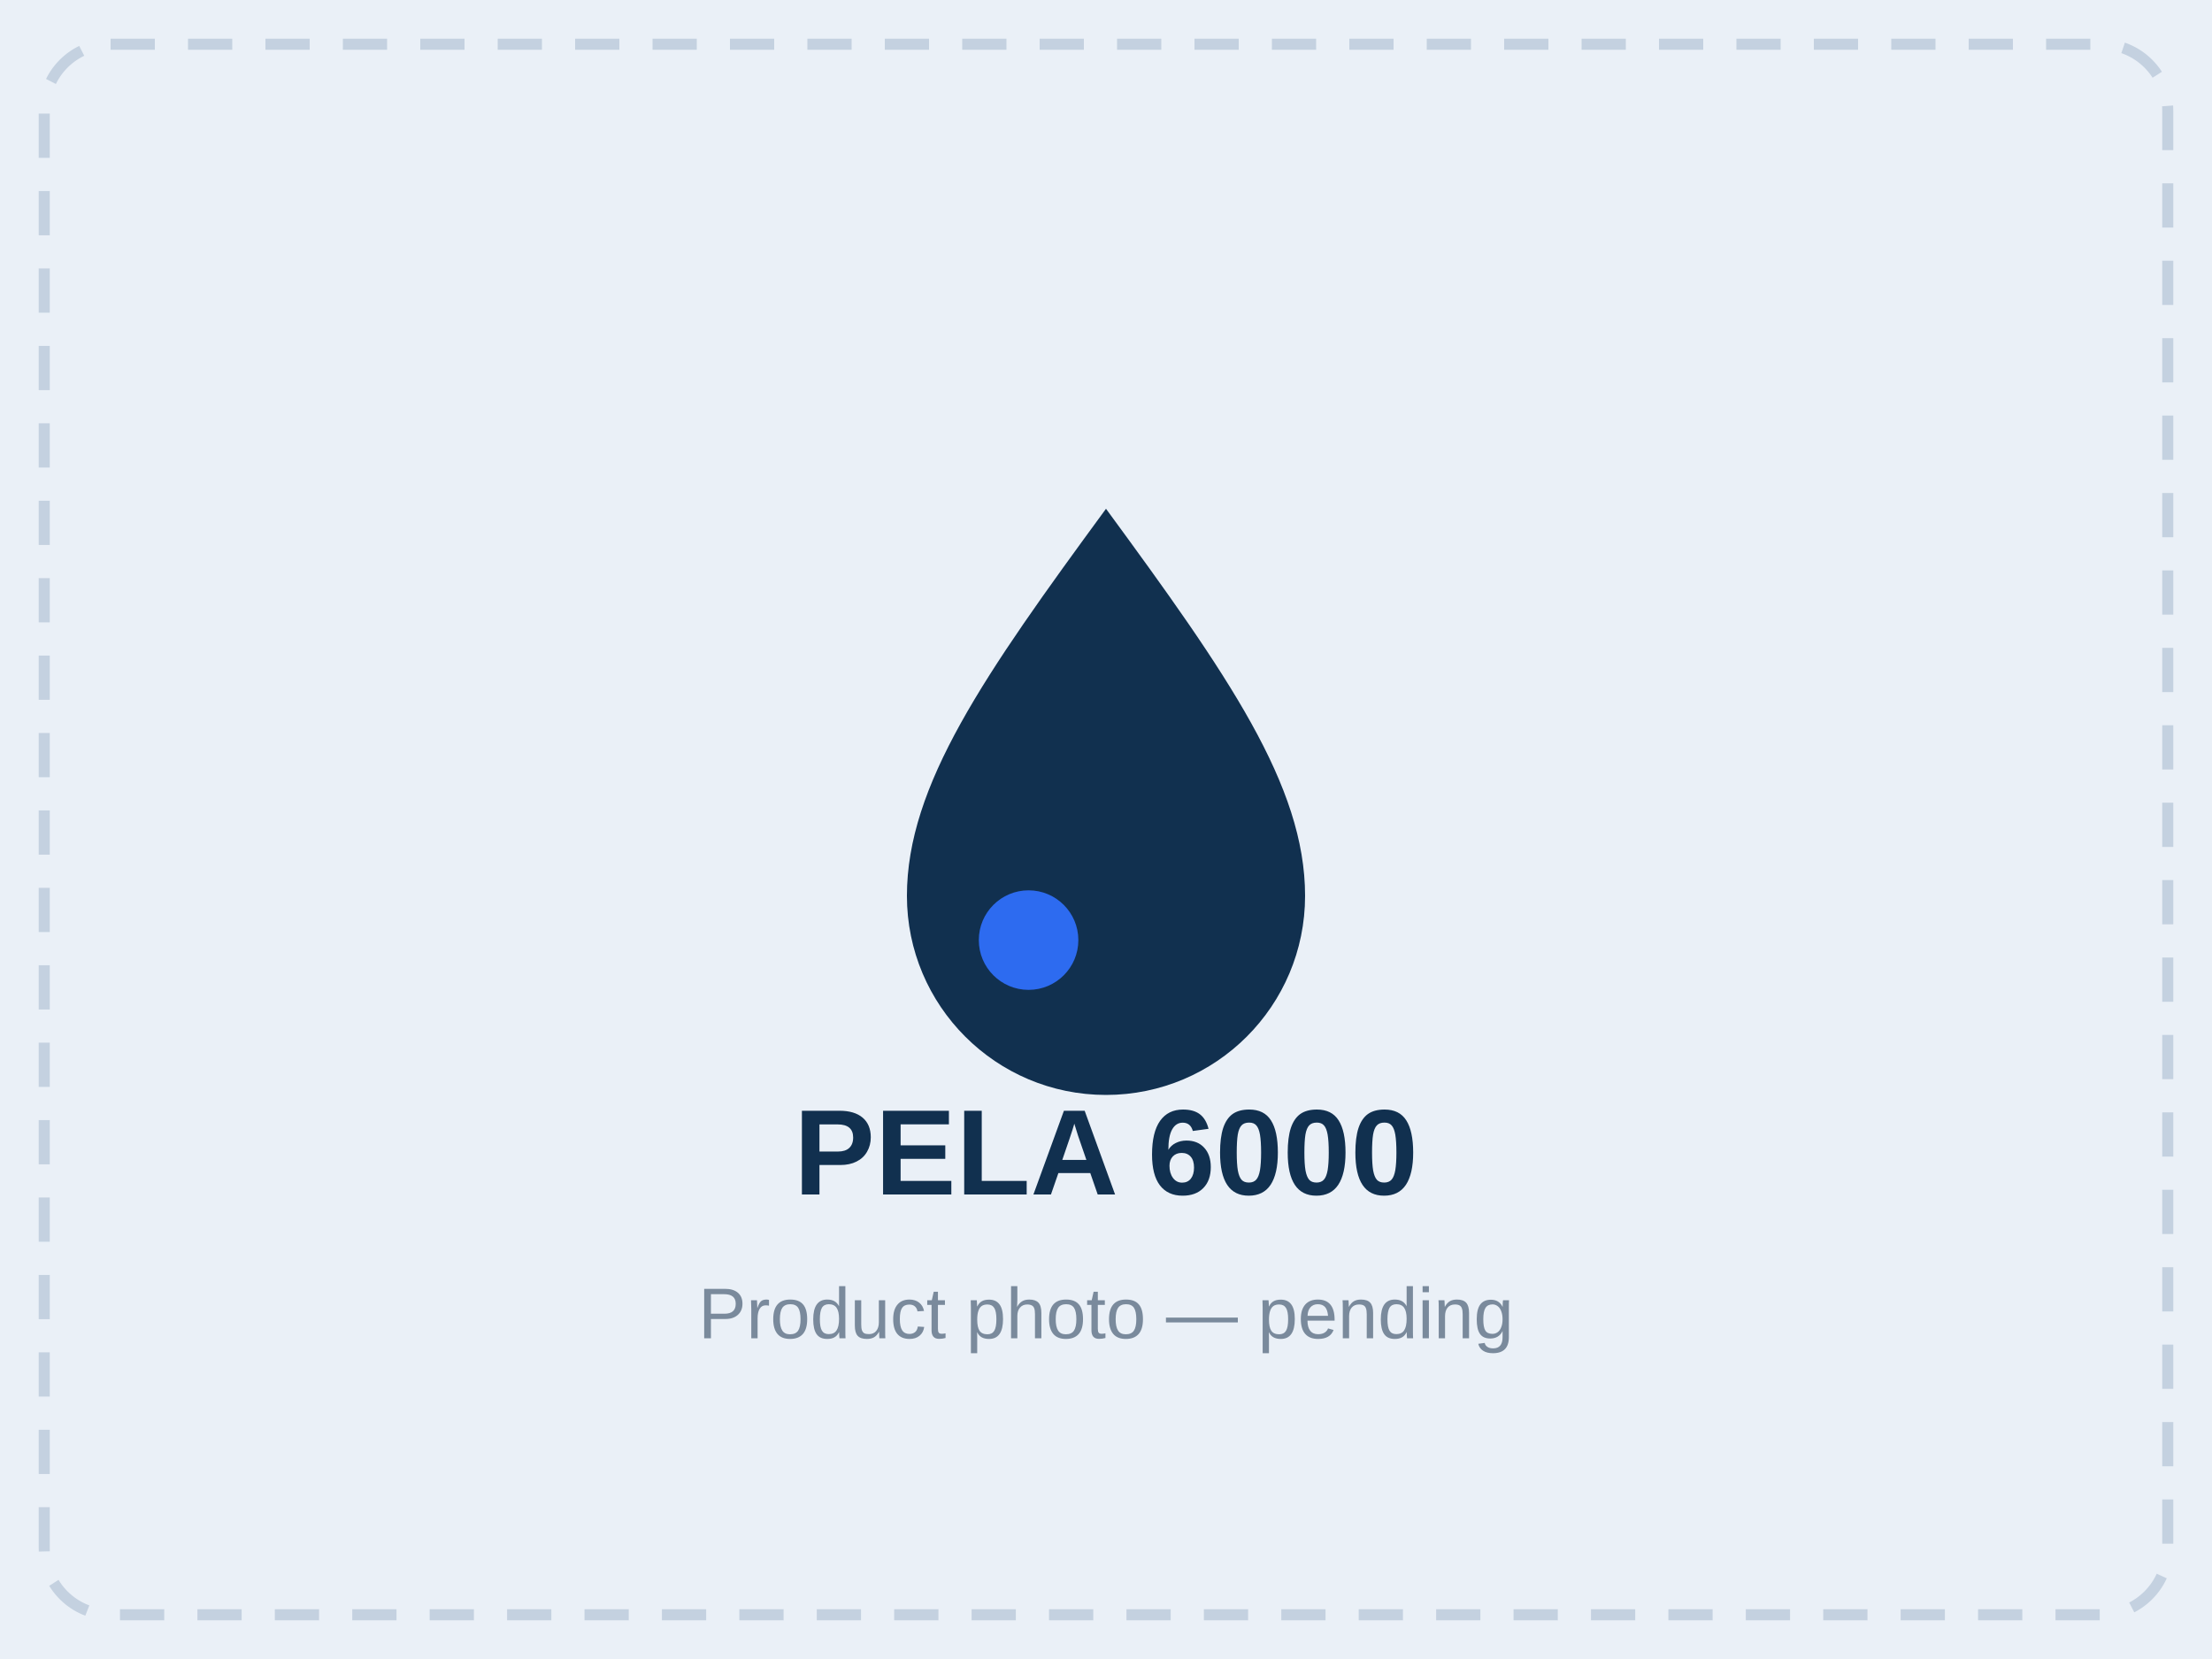
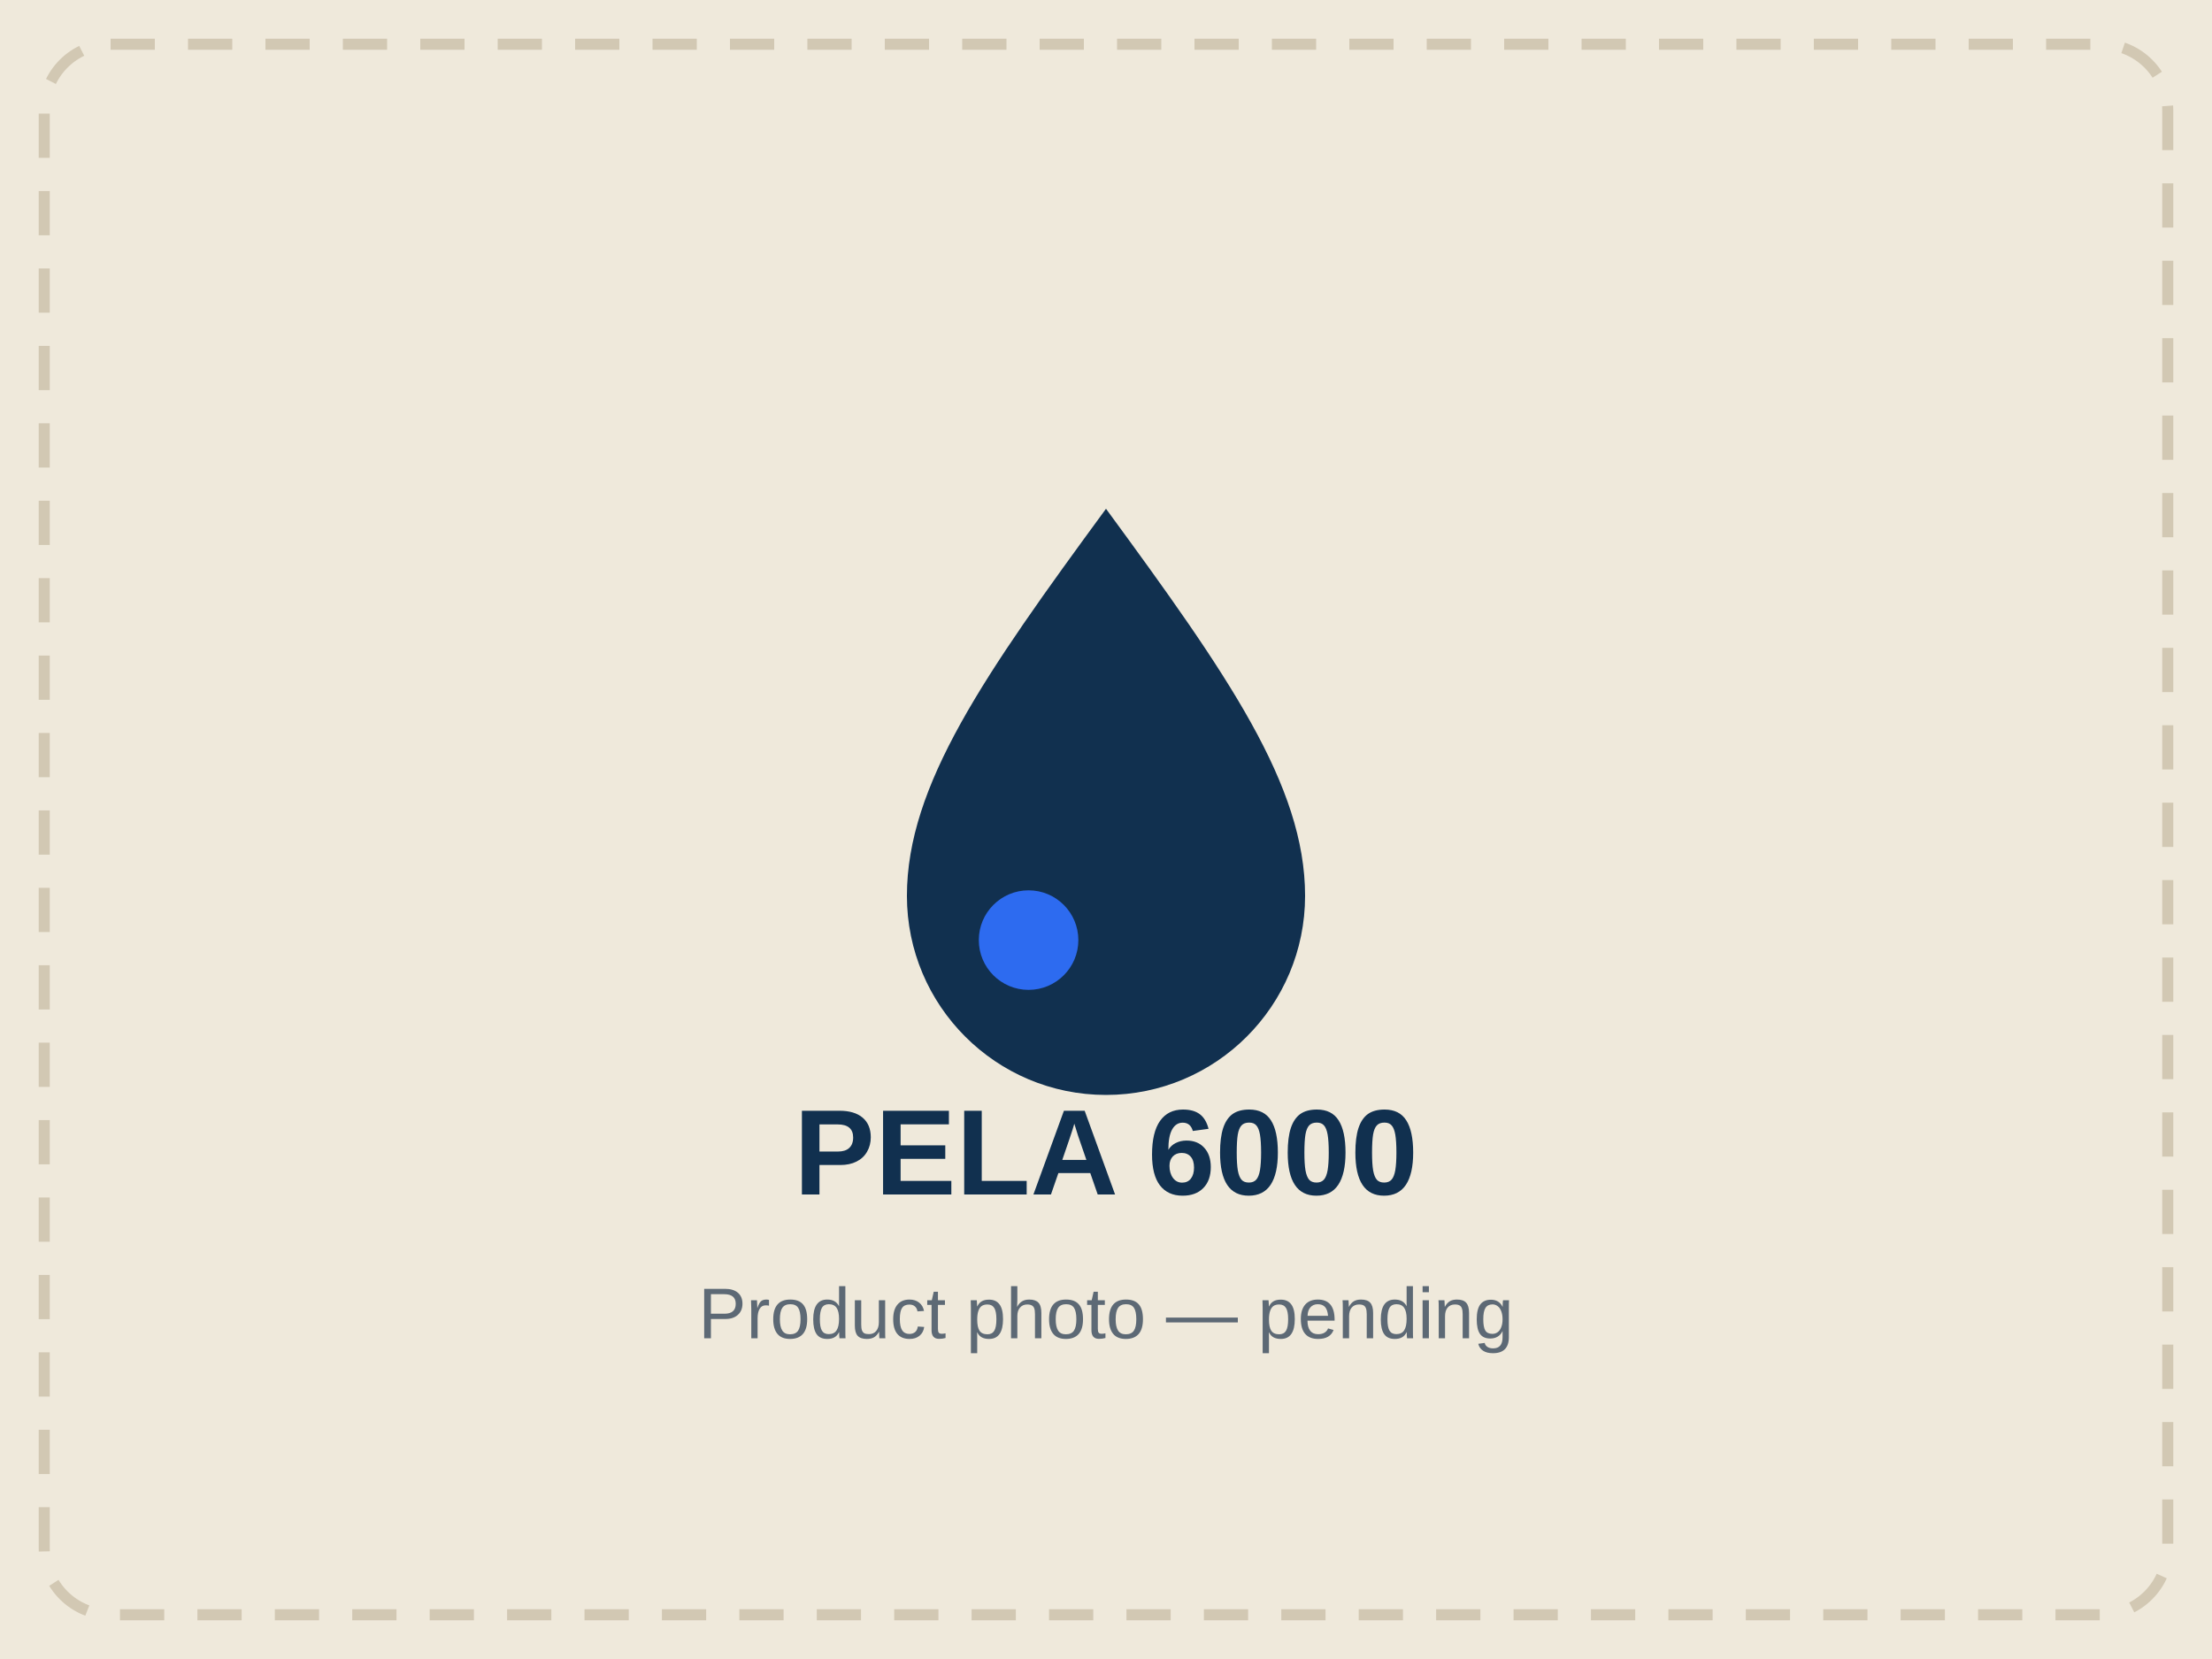
<svg xmlns="http://www.w3.org/2000/svg" viewBox="0 0 400 300" role="img" aria-label="PELA 6000 product photo placeholder">
-   <rect width="400" height="300" fill="#eaf0f7" />
-   <rect x="8" y="8" width="384" height="284" fill="none" stroke="#c4d1e0" stroke-width="2" stroke-dasharray="8 6" rx="12" />
+   <rect width="400" height="300" fill="#efe9db" />
+   <rect x="8" y="8" width="384" height="284" fill="none" stroke="#d2c8b3" stroke-width="2" stroke-dasharray="8 6" rx="12" />
  <path d="M200 92c-22 30-36 50-36 70a36 36 0 0 0 72 0c0-20-14-40-36-70z" fill="#11304f" />
  <circle cx="186" cy="170" r="9" fill="#2d6bf0" />
  <text x="200" y="216" text-anchor="middle" font-family="-apple-system, Segoe UI, Arial, sans-serif" font-size="22" font-weight="700" fill="#11304f">PELA 6000</text>
-   <text x="200" y="242" text-anchor="middle" font-family="-apple-system, Segoe UI, Arial, sans-serif" font-size="13" fill="#7a8a9c">Product photo — pending</text>
+   <text x="200" y="242" text-anchor="middle" font-family="-apple-system, Segoe UI, Arial, sans-serif" font-size="13" fill="#5d6975">Product photo — pending</text>
</svg>
